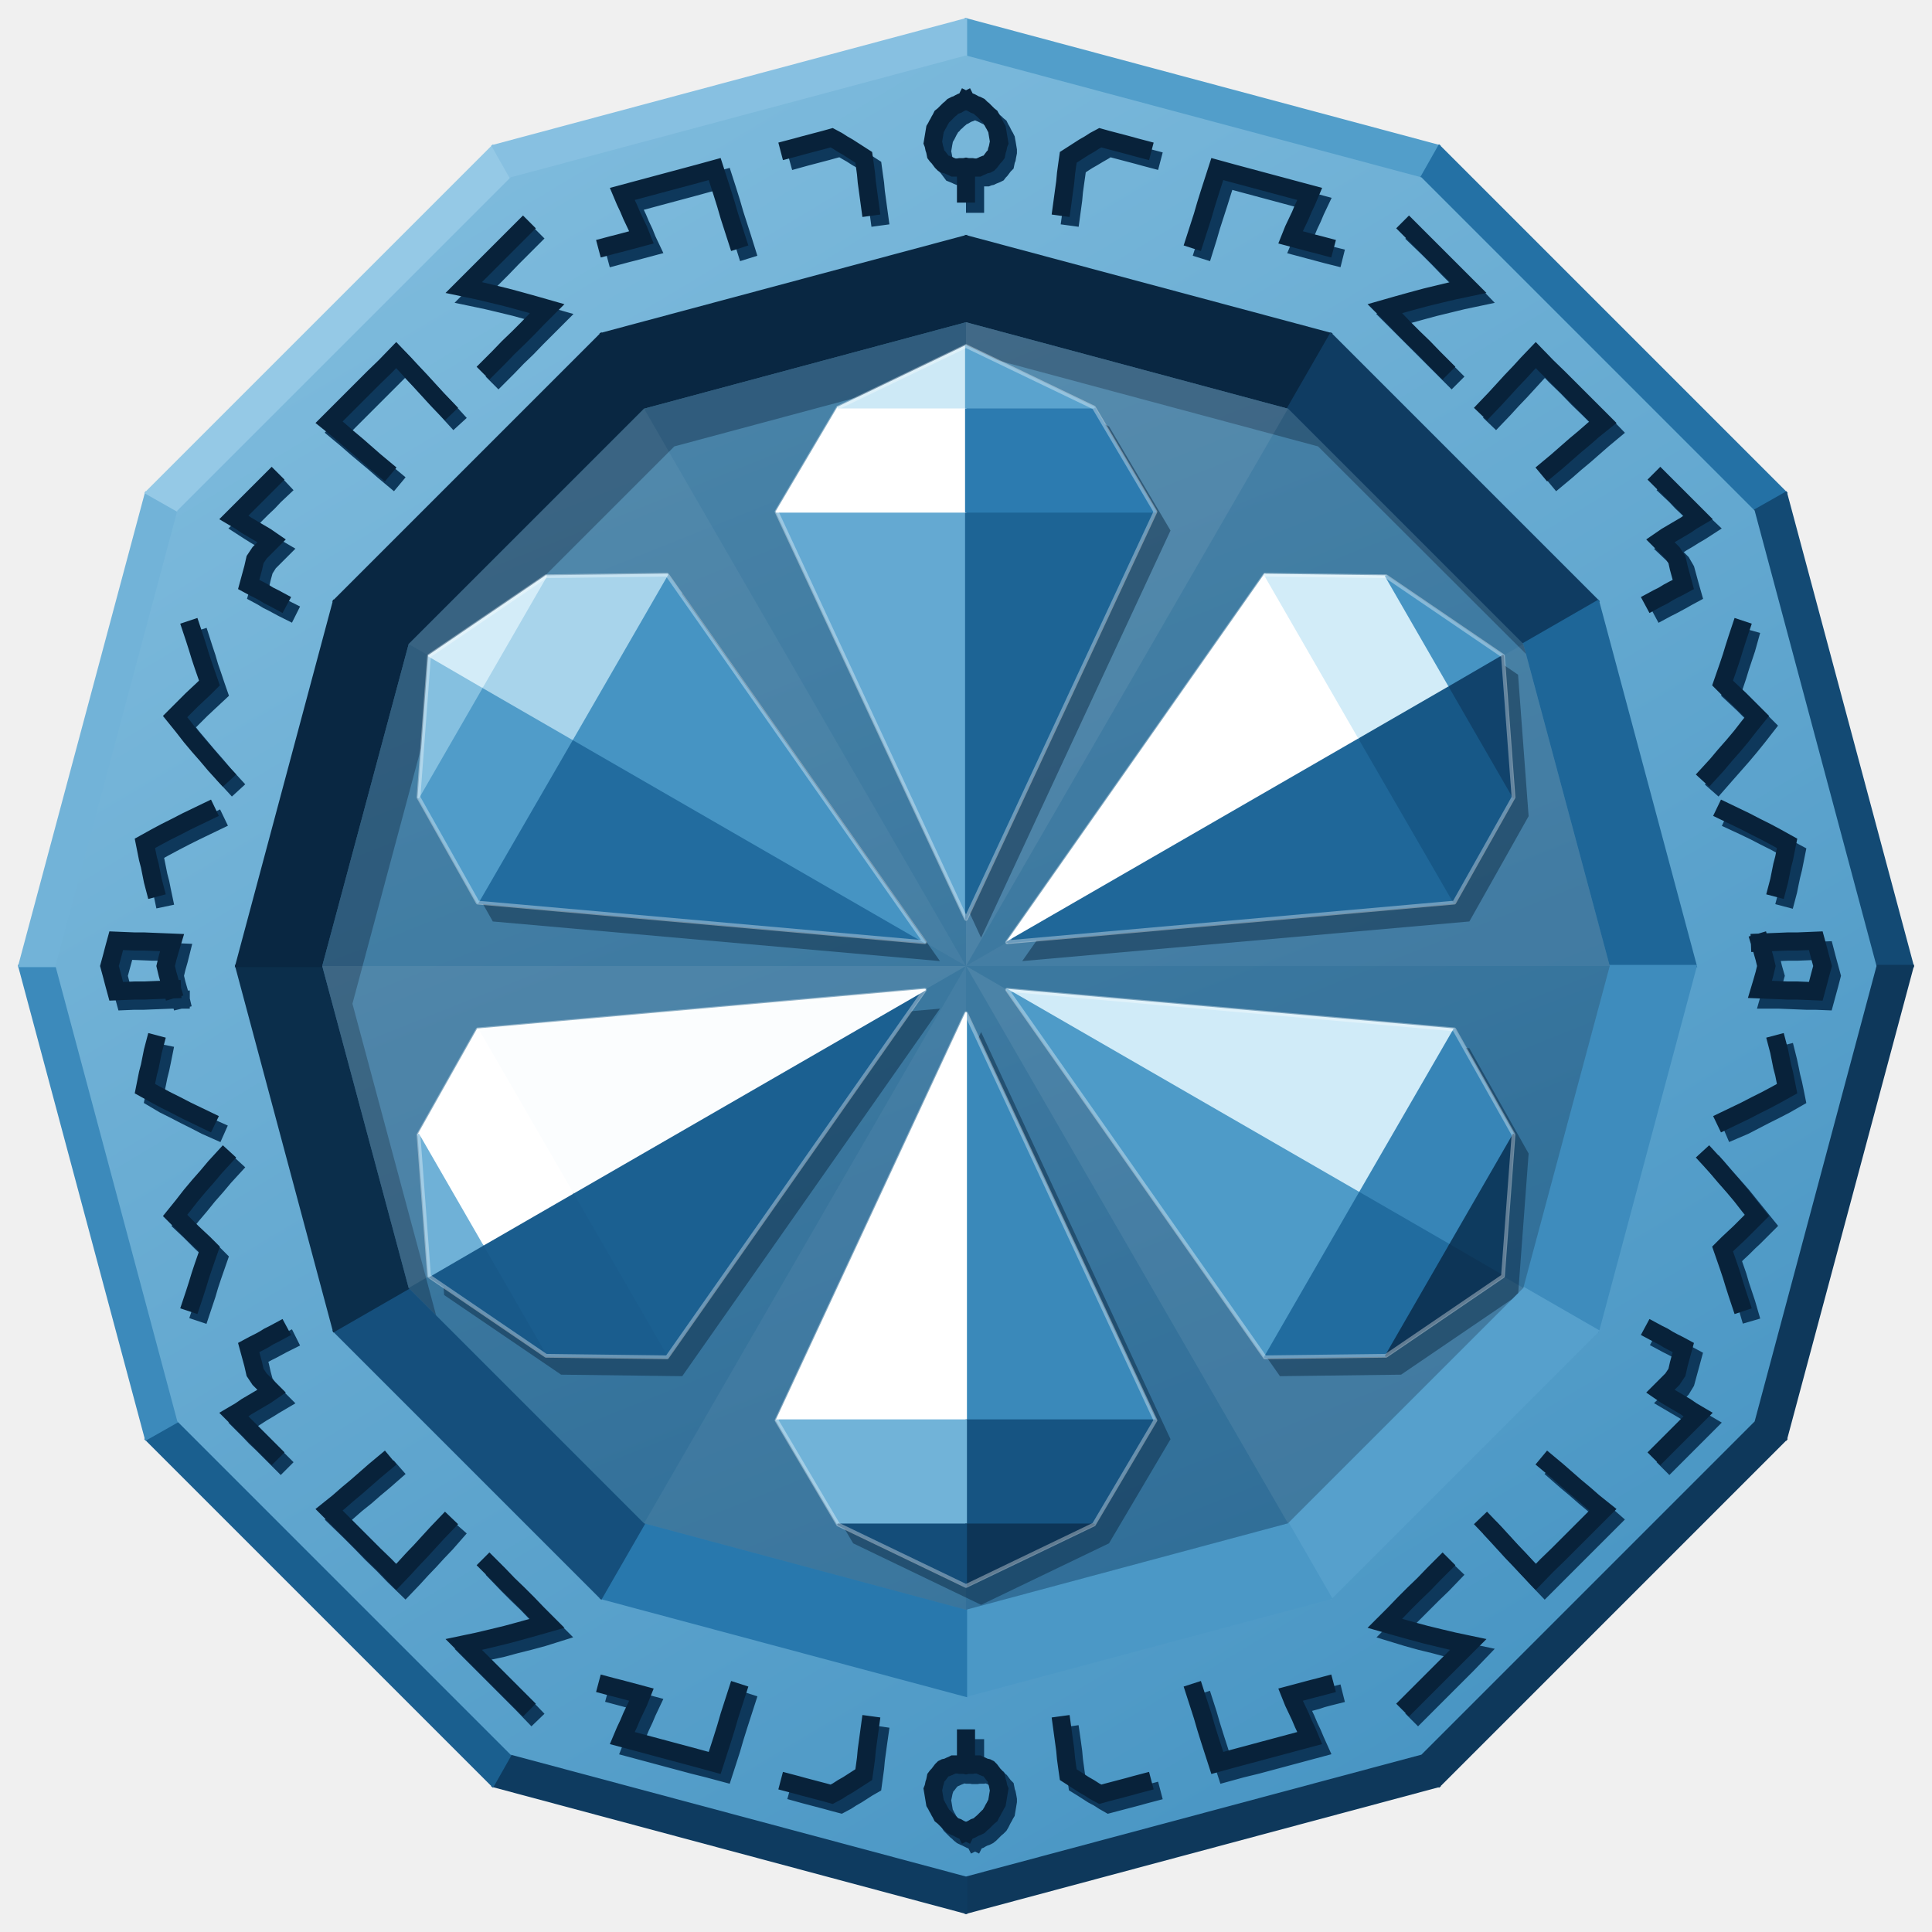
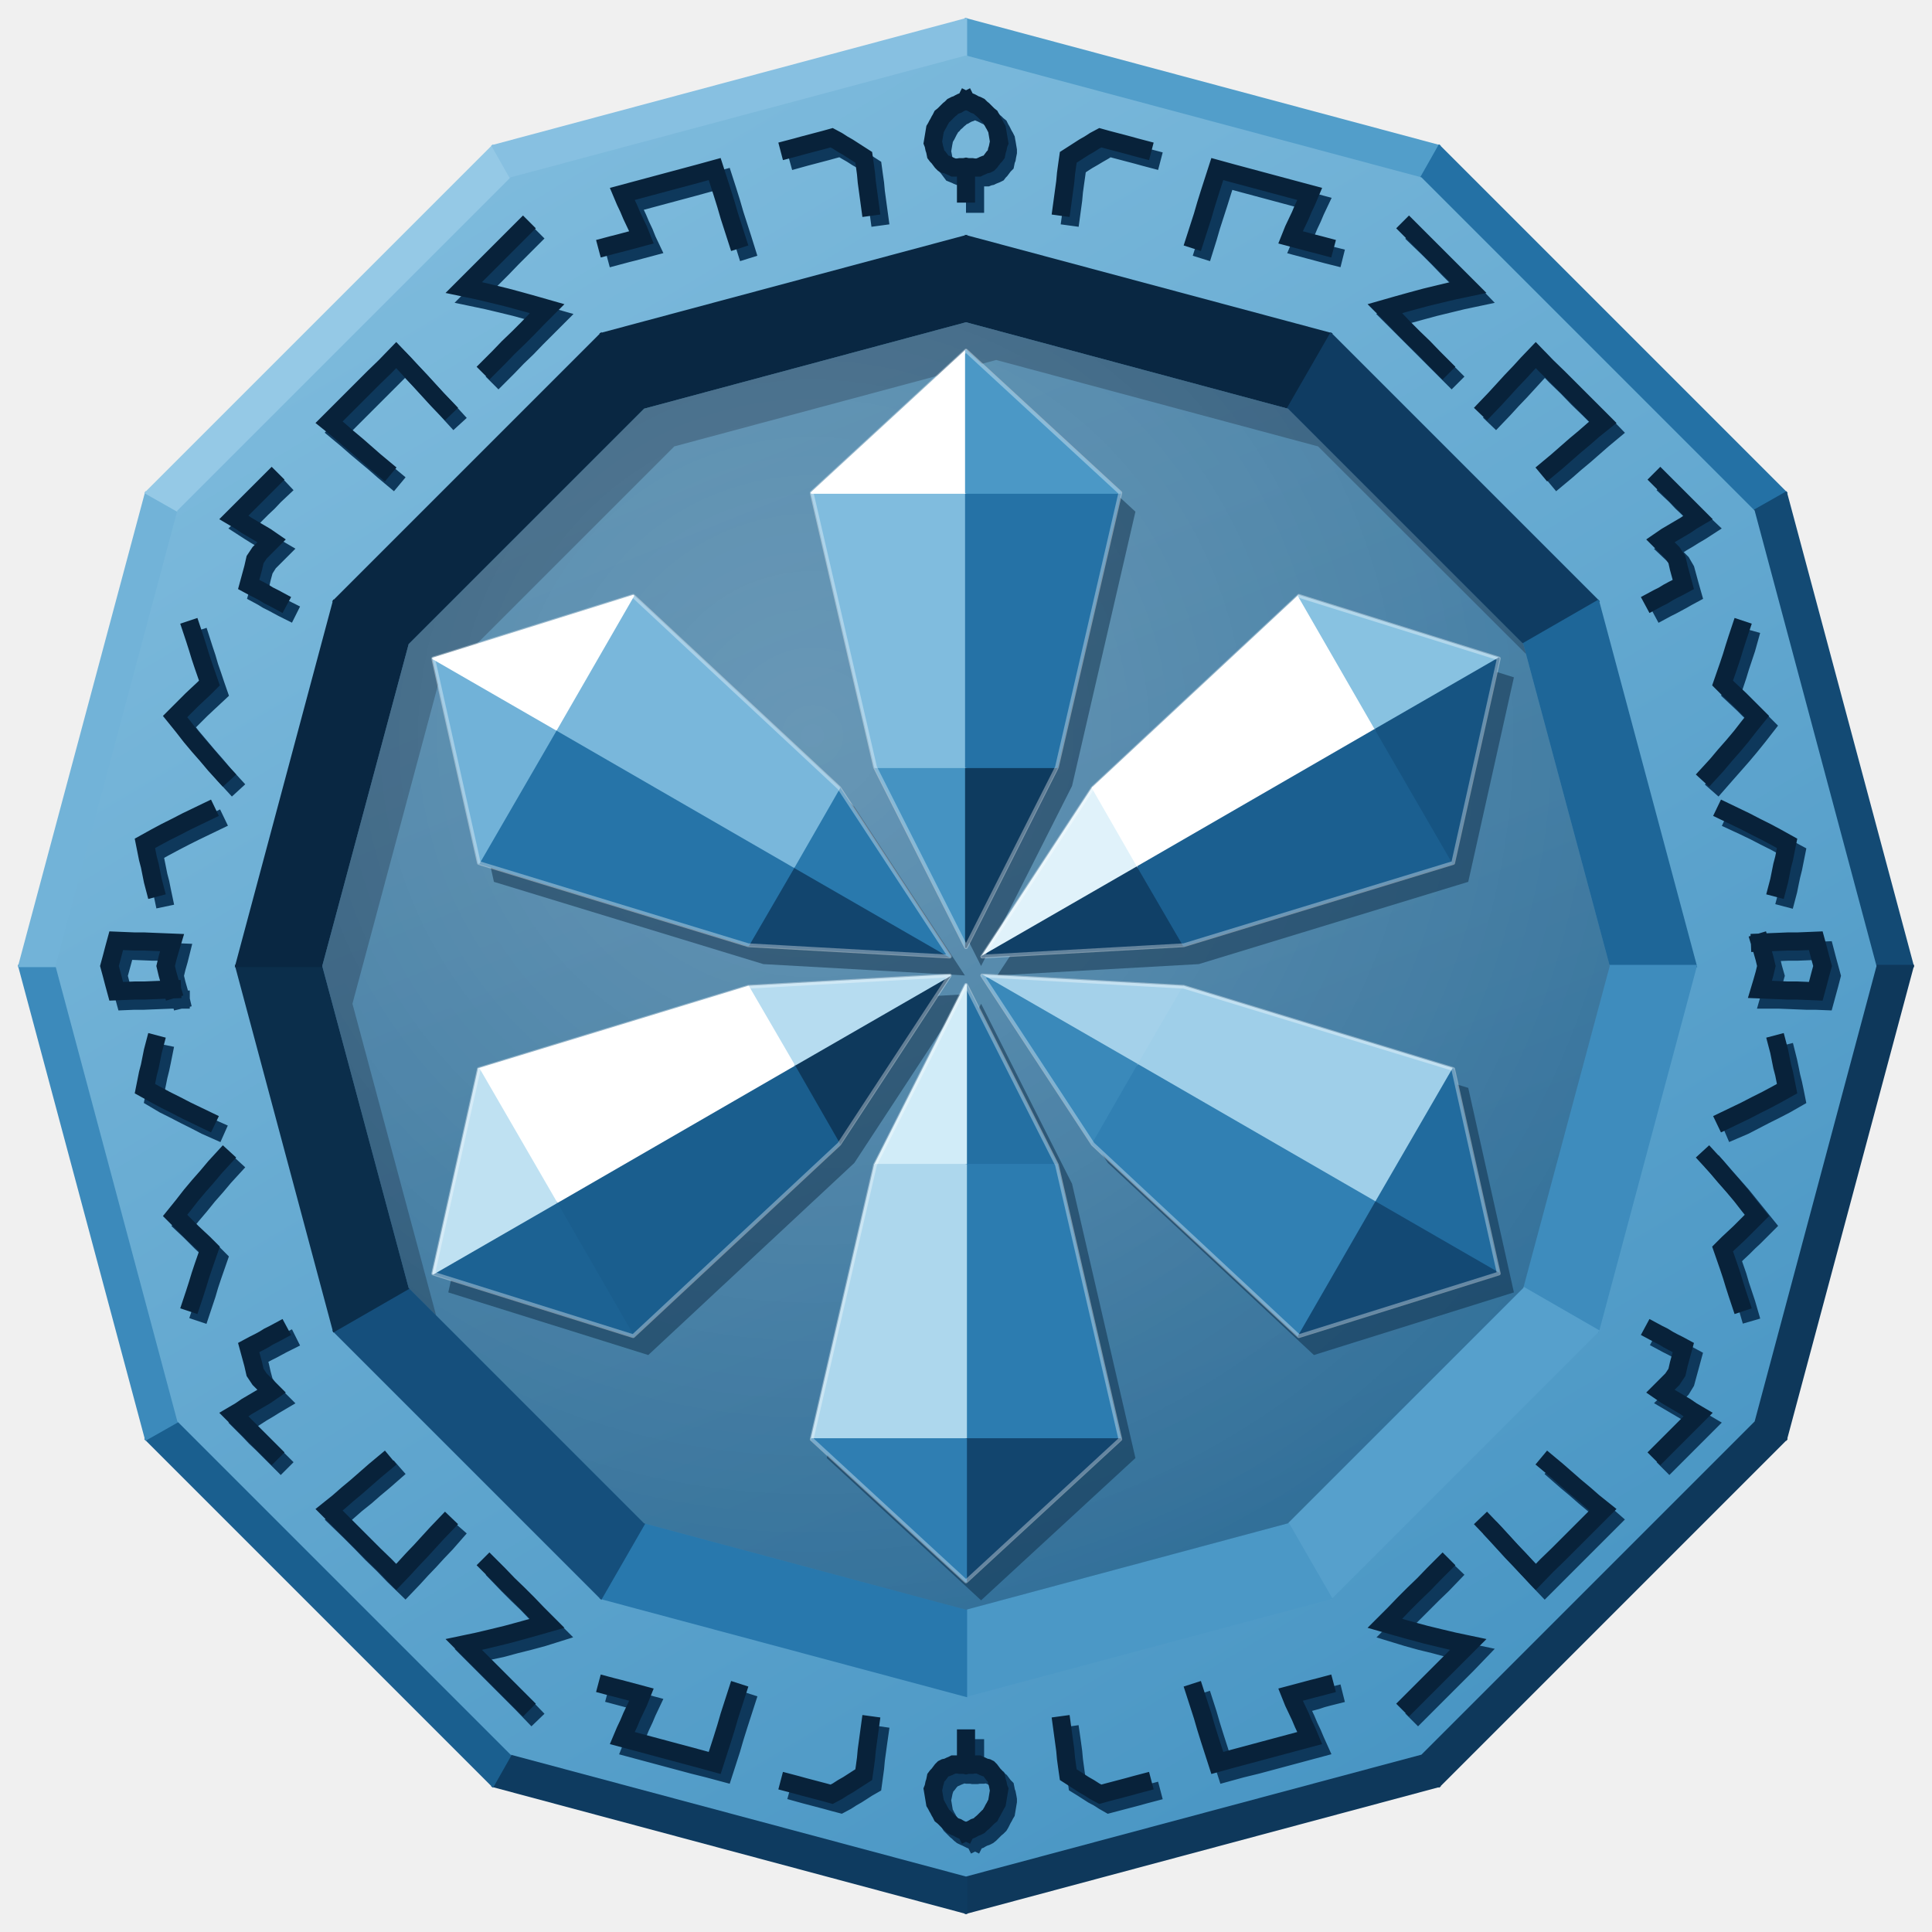
<svg xmlns="http://www.w3.org/2000/svg" viewBox="0 0 512 512" width="512" height="512">
  <defs>
    <linearGradient id="im-sheen" x1="0.2" y1="0" x2="0.8" y2="1">
      <stop offset="0" stop-color="#81bdde" />
      <stop offset="1" stop-color="#4593c2" />
    </linearGradient>
    <linearGradient id="im-well" x1="0.3" y1="0" x2="0.7" y2="1">
      <stop offset="0" stop-color="#5ea6d0" />
      <stop offset="1" stop-color="#3786b8" />
    </linearGradient>
    <clipPath id="im-face">
      <path d="M256 85.4L341.3 108.3L403.7 170.7L426.6 256L403.7 341.3L341.3 403.7L256 426.6L170.7 403.7L108.3 341.3L85.4 256L108.3 170.7L170.7 108.3Z" />
    </clipPath>
+     <radialGradient id="im-frost" cx="0.4" cy="0.35" r="0.7">
+       <stop offset="0" stop-color="#ffffff" stop-opacity="0.22" />
+       <stop offset="1" stop-color="#ffffff" stop-opacity="0" />
+     </radialGradient>
  </defs>
  <path d="M256 5.1L381.4 38.7L473.3 130.6L506.9 256L473.3 381.4L381.4 473.3L256 506.9L130.6 473.3L38.7 381.4L5.1 256L38.7 130.6L130.6 38.7Z" fill="url(#im-sheen)" />
  <path d="M256 5.1L381.4 38.7L376.7 47L256 14.7Z" fill="#529eca" stroke="#529eca" stroke-width="0.6" />
  <path d="M381.4 38.7L473.3 130.6L465 135.3L376.7 47Z" fill="#2471a5" stroke="#2471a5" stroke-width="0.6" />
  <path d="M473.3 130.6L506.9 256L497.3 256L465 135.3Z" fill="#134a74" stroke="#134a74" stroke-width="0.6" />
  <path d="M506.9 256L473.3 381.4L465 376.7L497.3 256Z" fill="#0e385b" stroke="#0e385b" stroke-width="0.6" />
  <path d="M473.3 381.4L381.4 473.3L376.7 465L465 376.7Z" fill="#0e385b" stroke="#0e385b" stroke-width="0.6" />
  <path d="M381.4 473.3L256 506.9L256 497.3L376.7 465Z" fill="#0e385b" stroke="#0e385b" stroke-width="0.6" />
  <path d="M256 506.9L130.6 473.3L135.3 465L256 497.3Z" fill="#0e3b60" stroke="#0e3b60" stroke-width="0.6" />
  <path d="M130.6 473.3L38.7 381.4L47 376.7L135.3 465Z" fill="#1a5f8f" stroke="#1a5f8f" stroke-width="0.6" />
  <path d="M38.7 381.4L5.1 256L14.7 256L47 376.7Z" fill="#3c8abb" stroke="#3c8abb" stroke-width="0.6" />
  <path d="M5.1 256L38.7 130.6L47 135.3L14.7 256Z" fill="#72b3d8" stroke="#72b3d8" stroke-width="0.6" />
  <path d="M38.7 130.6L130.6 38.7L135.3 47L47 135.3Z" fill="#95c9e6" stroke="#95c9e6" stroke-width="0.6" />
  <path d="M130.6 38.7L256 5.1L256 14.7L135.3 47Z" fill="#87c0e1" stroke="#87c0e1" stroke-width="0.6" />
  <path d="M256 14.7L376.7 47L465 135.3L497.3 256L465 376.7L376.7 465L256 497.3L135.3 465L47 376.7L14.7 256L47 135.3L135.3 47Z" fill="url(#im-sheen)" />
  <path d="M233 57.4L232.7 55.2L232.4 53L232.1 50.8L231.9 48.6L231.6 46.5L231.3 44.3L229.9 43.4L228.5 42.5L227.1 41.7L225.7 40.8L224.3 40L222.8 39.1L220.9 39.6L219.1 40.1L217.2 40.6L215.3 41.1L213.4 41.6L211.6 42.1M197.7 66.2L196.7 63L195.7 59.9L194.7 56.8L193.8 53.7L192.8 50.5L191.8 47.4L187.7 48.5L183.7 49.6L179.6 50.7L175.5 51.8L171.4 52.9L167.3 54L168.1 55.9L169 57.8L169.8 59.7L170.7 61.6L171.5 63.6L172.4 65.5L170.9 65.9L169.4 66.3L167.9 66.7L166.3 67.1L164.8 67.5L163.3 67.9M140.9 63.2L138.3 65.8L135.7 68.4L133.1 71.1L130.5 73.7L127.9 76.2L125.3 78.8L129.1 79.6L132.9 80.5L136.6 81.4L140.2 82.4L143.9 83.4L147.4 84.4L144.8 87L142.2 89.6L139.7 92.2L137.1 94.7L134.6 97.3L132.1 99.8M120.3 110.6L118.2 108.3L116 106L113.9 103.7L111.7 101.3L109.6 99L107.4 96.7L104.4 99.7L101.5 102.6L98.5 105.6L95.6 108.5L92.6 111.5L89.6 114.5L92 116.5L94.4 118.6L96.9 120.7L99.3 122.7L101.7 124.8L104.1 126.8M74.4 129.8L72.7 131.4L71.1 133.1L69.4 134.7L67.7 136.4L66.1 138.1L64.4 139.7L66.1 140.8L67.7 141.8L69.4 142.8L71.1 143.8L72.7 144.9L74.4 145.9L72.8 147.5L71.2 149.1L70 151L69.4 153.2L68.9 155.4L68.3 157.5L69.6 158.2L70.9 159L72.3 159.7L73.6 160.4L74.9 161.1L76.3 161.8M53.2 169.4L54 171.9L54.8 174.3L55.5 176.7L56.3 179L57.1 181.4L57.9 183.7L56.4 185.1L54.9 186.5L53.3 188L51.8 189.5L50.3 191L48.7 192.5L50.8 195.2L53 197.8L55.1 200.3L57.3 202.8L59.4 205.3L61.6 207.7M57.2 217.7L54.5 219L51.8 220.3L49 221.7L46.3 223.1L43.5 224.6L40.8 226.1L41.2 228.1L41.6 230.1L42 232.1L42.5 234L42.9 236L43.3 237.9M283.8 57.4L284.1 55.2L284.4 53L284.6 50.8L284.9 48.6L285.2 46.5L285.5 44.3L286.8 43.4L288.2 42.5L289.6 41.7L291.1 40.8L292.5 40L293.9 39.1L295.8 39.6L297.7 40.1L299.6 40.6L301.5 41.1L303.3 41.6L305.2 42.1M319.1 66.2L320.1 63L321 59.9L322 56.8L323 53.7L324 50.5L325 47.4L329 48.5L333.1 49.6L337.2 50.7L341.3 51.8L345.4 52.9L349.5 54L348.6 55.9L347.8 57.8L346.9 59.7L346.1 61.6L345.2 63.6L344.4 65.5L345.9 65.9L347.4 66.3L348.9 66.7L350.4 67.1L351.9 67.5L353.5 67.9M375.8 63.2L378.5 65.8L381.1 68.4L383.7 71.1L386.3 73.7L388.9 76.2L391.4 78.8L387.6 79.6L383.9 80.5L380.2 81.4L376.5 82.4L372.9 83.4L369.3 84.4L371.9 87L374.5 89.6L377.1 92.2L379.6 94.7L382.2 97.3L384.7 99.8M396.4 110.6L398.6 108.3L400.7 106L402.9 103.7L405.1 101.3L407.2 99L409.4 96.7L412.3 99.7L415.3 102.6L418.2 105.6L421.2 108.5L424.2 111.5L427.1 114.5L424.7 116.5L422.3 118.6L419.9 120.7L417.5 122.7L415.1 124.8L412.7 126.8M442.4 129.8L444.1 131.4L445.7 133.1L447.4 134.7L449 136.4L450.7 138.1L452.4 139.7L450.7 140.8L449 141.8L447.4 142.8L445.7 143.8L444 144.9L442.3 145.9L444 147.5L445.6 149.1L446.7 151L447.3 153.2L447.9 155.4L448.5 157.5L447.2 158.2L445.8 159L444.5 159.7L443.2 160.4L441.8 161.1L440.5 161.8M463.5 169.4L462.8 171.9L462 174.3L461.2 176.7L460.5 179L459.7 181.4L458.9 183.7L460.4 185.1L461.9 186.5L463.4 188L465 189.5L466.5 191L468 192.5L465.9 195.2L463.8 197.8L461.7 200.3L459.5 202.8L457.3 205.3L455.2 207.7M459.5 217.7L462.3 219L465 220.3L467.7 221.7L470.5 223.1L473.2 224.6L476 226.1L475.6 228.1L475.2 230.1L474.7 232.1L474.3 234L473.9 236L473.4 237.9M233 459.9L232.7 462L232.4 464.2L232.1 466.4L231.9 468.6L231.6 470.8L231.3 473L229.9 473.8L228.5 474.7L227.1 475.6L225.7 476.4L224.3 477.3L222.8 478.1L220.9 477.6L219.1 477.1L217.2 476.6L215.3 476.1L213.4 475.6L211.6 475.1M197.7 451.1L196.7 454.2L195.7 457.3L194.7 460.5L193.8 463.6L192.8 466.7L191.8 469.8L187.7 468.7L183.7 467.7L179.6 466.6L175.5 465.5L171.4 464.4L167.3 463.3L168.1 461.3L169 459.4L169.8 457.5L170.7 455.6L171.5 453.7L172.4 451.8L170.9 451.4L169.4 451L167.9 450.6L166.3 450.1L164.8 449.7L163.3 449.3M140.9 454.1L138.3 451.4L135.7 448.8L133.1 446.2L130.5 443.6L127.9 441L125.3 438.4L129.1 437.6L132.9 436.8L136.6 435.8L140.2 434.9L143.9 433.9L147.4 432.8L144.8 430.2L142.2 427.6L139.7 425L137.1 422.5L134.6 420L132.1 417.4M120.3 406.6L118.2 409L116 411.3L113.9 413.6L111.7 415.9L109.6 418.2L107.4 420.5L104.4 417.6L101.5 414.6L98.5 411.7L95.6 408.7L92.6 405.7L89.6 402.8L92 400.7L94.4 398.6L96.9 396.6L99.3 394.5L101.7 392.5L104.1 390.4M74.4 387.5L72.7 385.8L71.1 384.2L69.4 382.5L67.7 380.9L66.1 379.2L64.4 377.5L66.1 376.5L67.7 375.5L69.4 374.4L71.1 373.4L72.7 372.4L74.4 371.4L72.8 369.8L71.2 368.1L70 366.3L69.4 364.1L68.9 361.9L68.3 359.7L69.6 359L70.9 358.3L72.3 357.6L73.6 356.9L74.9 356.2L76.3 355.5M53.2 347.8L54 345.4L54.8 343L55.5 340.6L56.3 338.2L57.1 335.9L57.9 333.6L56.4 332.1L54.9 330.7L53.3 329.2L51.8 327.7L50.3 326.2L48.7 324.7L50.8 322.1L53 319.5L55.1 316.9L57.3 314.4L59.4 311.9L61.6 309.5M57.2 299.5L54.5 298.3L51.8 296.9L49 295.5L46.3 294.1L43.5 292.7L40.8 291.1L41.2 289.1L41.6 287.2L42 285.2L42.5 283.2L42.9 281.3L43.3 279.3M283.8 459.9L284.1 462L284.4 464.2L284.6 466.4L284.9 468.6L285.2 470.8L285.5 473L286.8 473.8L288.2 474.7L289.6 475.6L291.1 476.4L292.5 477.3L293.9 478.1L295.8 477.6L297.7 477.1L299.6 476.6L301.5 476.1L303.3 475.6L305.2 475.1M319.1 451.1L320.1 454.2L321 457.3L322 460.5L323 463.6L324 466.7L325 469.8L329 468.7L333.1 467.7L337.2 466.6L341.3 465.5L345.4 464.4L349.5 463.3L348.6 461.3L347.8 459.4L346.9 457.5L346.1 455.6L345.2 453.7L344.4 451.8L345.9 451.4L347.4 451L348.9 450.6L350.4 450.1L351.9 449.7L353.5 449.3M375.8 454.1L378.5 451.4L381.1 448.8L383.7 446.2L386.3 443.6L388.9 441L391.4 438.4L387.6 437.6L383.9 436.8L380.2 435.8L376.5 434.9L372.9 433.9L369.3 432.8L371.9 430.2L374.5 427.6L377.1 425L379.6 422.5L382.2 420L384.7 417.4M396.4 406.6L398.6 409L400.7 411.3L402.9 413.6L405.1 415.9L407.2 418.2L409.4 420.5L412.3 417.6L415.3 414.6L418.2 411.7L421.2 408.7L424.2 405.7L427.1 402.8L424.7 400.7L422.3 398.6L419.9 396.6L417.5 394.5L415.1 392.5L412.7 390.4M442.4 387.5L444.1 385.8L445.7 384.2L447.4 382.5L449 380.9L450.7 379.2L452.4 377.5L450.7 376.5L449 375.5L447.4 374.4L445.7 373.4L444 372.4L442.3 371.4L444 369.8L445.6 368.1L446.7 366.3L447.3 364.1L447.9 361.9L448.5 359.7L447.2 359L445.8 358.3L444.5 357.6L443.2 356.9L441.8 356.2L440.5 355.5M463.5 347.8L462.8 345.4L462 343L461.2 340.6L460.5 338.2L459.7 335.9L458.9 333.6L460.4 332.1L461.9 330.7L463.4 329.2L465 327.7L466.5 326.2L468 324.7L465.9 322.1L463.8 319.5L461.7 316.9L459.5 314.4L457.3 311.9L455.2 309.5M459.5 299.5L462.3 298.3L465 296.9L467.7 295.5L470.5 294.1L473.2 292.7L476 291.1L475.6 289.1L475.2 287.2L474.7 285.2L474.3 283.2L473.9 281.3L473.4 279.3M258.4 29.2L259 29.5L259.6 29.8L260.1 30L260.7 30.3L261.3 30.6L261.9 30.8L262.4 31.3L262.9 31.7L263.3 32.2L263.8 32.6L264.3 33.1L264.8 33.5L265.1 34.1L265.4 34.6L265.7 35.2L266 35.8L266.3 36.3L266.6 36.9L266.7 37.5L266.8 38L266.9 38.6L267 39.2L267.1 39.8L267.1 40.4L267 40.9L266.9 41.4L266.8 42L266.6 42.5L266.5 43L266.4 43.5L266 43.9L265.7 44.3L265.4 44.7L265.1 45.1L264.7 45.5L264.4 45.9L264 46.1L263.5 46.3L263 46.5L262.6 46.7L262.1 46.8L261.6 47L261.1 47L260.6 47L260 46.9L259.5 46.9L258.9 46.9L258.4 46.8L257.8 46.9L257.3 46.9L256.8 46.9L256.2 47L255.7 47L255.1 47L254.7 46.8L254.2 46.7L253.7 46.5L253.3 46.3L252.8 46.1L252.3 45.9L252 45.5L251.7 45.1L251.4 44.7L251.1 44.3L250.7 43.9L250.4 43.5L250.3 43L250.1 42.5L250 42L249.9 41.4L249.8 40.9L249.6 40.4L249.7 39.8L249.8 39.2L249.9 38.6L250 38L250.1 37.5L250.2 36.9L250.5 36.3L250.8 35.8L251.1 35.2L251.4 34.6L251.7 34.1L252 33.5L252.5 33.1L252.9 32.6L253.4 32.2L253.9 31.7L254.4 31.3L254.9 30.8L255.5 30.6L256 30.3L256.6 30L257.2 29.8L257.8 29.5L258.4 29.2M258.4 48.5L258.4 49.4L258.4 50.3L258.4 51.2L258.4 52.1L258.4 53.1L258.4 54M258.4 488L257.8 487.7L257.2 487.5L256.6 487.2L256 486.9L255.5 486.7L254.9 486.4L254.4 486L253.9 485.5L253.4 485.1L252.9 484.6L252.5 484.2L252 483.7L251.7 483.2L251.4 482.6L251.1 482L250.8 481.5L250.5 480.9L250.2 480.4L250.1 479.8L250 479.2L249.9 478.6L249.8 478L249.7 477.4L249.6 476.9L249.8 476.3L249.9 475.8L250 475.3L250.1 474.8L250.3 474.2L250.4 473.7L250.7 473.3L251.1 472.9L251.4 472.5L251.7 472.1L252 471.8L252.3 471.4L252.8 471.2L253.3 471L253.7 470.8L254.2 470.6L254.7 470.4L255.1 470.2L255.7 470.2L256.2 470.3L256.8 470.3L257.3 470.3L257.8 470.4L258.4 470.4L258.9 470.4L259.5 470.3L260 470.3L260.6 470.3L261.1 470.2L261.6 470.2L262.1 470.4L262.6 470.6L263 470.8L263.5 471L264 471.2L264.4 471.4L264.7 471.8L265.1 472.1L265.4 472.5L265.7 472.9L266 473.3L266.4 473.7L266.5 474.2L266.6 474.8L266.8 475.3L266.9 475.8L267 476.3L267.1 476.9L267.1 477.4L267 478L266.9 478.6L266.8 479.2L266.7 479.8L266.6 480.4L266.3 480.9L266 481.5L265.7 482L265.4 482.6L265.1 483.2L264.8 483.7L264.3 484.2L263.8 484.6L263.3 485.1L262.9 485.5L262.4 486L261.9 486.4L261.3 486.7L260.7 486.9L260.1 487.2L259.6 487.5L259 487.7L258.4 488M258.4 468.7L258.4 467.8L258.4 466.9L258.4 466L258.4 465.1L258.4 464.2L258.4 463.3M468.8 252.4L469.4 254.4L469.9 256.5L470.5 258.6L469.9 260.7L469.4 262.8L468.8 264.9L471.3 264.9L473.8 265L476.2 265.1L478.7 265.2L481.1 265.2L483.6 265.3L484.2 263.1L484.8 260.9L485.4 258.6L484.8 256.4L484.2 254.2L483.6 251.9L481.1 252L478.7 252.1L476.2 252.2L473.8 252.2L471.3 252.3L468.8 252.4M47.9 264.9L47.4 262.8L46.8 260.7L46.3 258.6L46.8 256.5L47.4 254.4L47.9 252.4L45.5 252.3L43 252.2L40.5 252.2L38.1 252.1L35.6 252L33.2 251.9L32.6 254.2L32 256.4L31.4 258.6L32 260.9L32.6 263.1L33.2 265.3L35.6 265.2L38.1 265.2L40.5 265.1L43 265L45.5 264.9L47.9 264.9" fill="none" stroke-width="4.8" stroke-linejoin="miter" stroke-linecap="square" stroke="#0e385b" />
  <path d="M230.6 54.8L230.3 52.6L230 50.4L229.7 48.2L229.5 46L229.2 43.8L228.9 41.7L227.5 40.8L226.1 39.9L224.7 39L223.3 38.2L221.9 37.3L220.4 36.5L218.6 37L216.7 37.5L214.8 38L212.9 38.5L211.1 39L209.2 39.5M195.3 63.5L194.3 60.4L193.3 57.3L192.4 54.2L191.4 51L190.4 47.9L189.4 44.8L185.4 45.9L181.3 47L177.2 48.1L173.1 49.2L169 50.3L164.9 51.4L165.7 53.3L166.6 55.2L167.4 57.1L168.3 59L169.2 60.9L170 62.9L168.5 63.3L167 63.7L165.5 64.1L164 64.5L162.4 64.9L160.9 65.3M138.6 60.5L135.9 63.2L133.3 65.8L130.7 68.4L128.1 71L125.5 73.6L122.9 76.2L126.7 77L130.5 77.9L134.2 78.8L137.9 79.8L141.5 80.8L145 81.8L142.4 84.4L139.9 87L137.3 89.6L134.7 92.1L132.2 94.7L129.7 97.2M118 108L115.8 105.7L113.6 103.3L111.5 101L109.3 98.7L107.2 96.4L105 94.1L102.1 97.1L99.1 100L96.1 103L93.2 105.9L90.2 108.9L87.2 111.9L89.7 113.9L92.1 116L94.5 118L96.9 120.1L99.3 122.2L101.7 124.2M72 127.1L70.3 128.8L68.7 130.4L67 132.1L65.3 133.8L63.7 135.4L62 137.1L63.7 138.1L65.3 139.2L67 140.2L68.7 141.2L70.4 142.2L72 143.3L70.4 144.9L68.8 146.5L67.6 148.3L67.1 150.5L66.5 152.7L65.9 154.9L67.2 155.6L68.6 156.3L69.9 157L71.2 157.8L72.6 158.5L73.9 159.2M50.8 166.8L51.6 169.2L52.4 171.7L53.1 174L53.9 176.4L54.7 178.7L55.5 181L54 182.5L52.5 183.9L50.9 185.4L49.4 186.9L47.9 188.4L46.4 189.9L48.5 192.5L50.6 195.2L52.7 197.7L54.9 200.2L57 202.7L59.2 205.1M54.8 215.1L52.1 216.4L49.4 217.7L46.7 219.1L43.9 220.5L41.1 222L38.4 223.5L38.8 225.5L39.2 227.5L39.7 229.4L40.1 231.4L40.5 233.4L41 235.3M281.4 54.8L281.7 52.6L282 50.4L282.3 48.2L282.5 46L282.8 43.8L283.1 41.7L284.5 40.8L285.9 39.9L287.3 39L288.7 38.2L290.1 37.3L291.6 36.5L293.4 37L295.3 37.5L297.2 38L299.1 38.5L300.9 39L302.8 39.5M316.7 63.5L317.7 60.4L318.7 57.3L319.6 54.2L320.6 51L321.6 47.9L322.6 44.8L326.6 45.9L330.7 47L334.8 48.1L338.9 49.2L343 50.3L347.1 51.4L346.3 53.3L345.4 55.2L344.6 57.1L343.7 59L342.8 60.9L342 62.9L343.5 63.3L345 63.7L346.5 64.1L348 64.5L349.6 64.9L351.1 65.3M373.4 60.5L376.1 63.2L378.7 65.8L381.3 68.4L383.9 71L386.5 73.6L389.1 76.2L385.3 77L381.5 77.9L377.8 78.8L374.1 79.8L370.5 80.8L367 81.8L369.6 84.4L372.1 87L374.7 89.6L377.3 92.1L379.8 94.7L382.3 97.2M394 108L396.2 105.7L398.4 103.3L400.5 101L402.7 98.7L404.8 96.4L407 94.1L409.9 97.1L412.9 100L415.9 103L418.8 105.9L421.8 108.9L424.8 111.9L422.3 113.9L419.9 116L417.5 118L415.1 120.1L412.7 122.2L410.3 124.2M440 127.1L441.7 128.8L443.3 130.4L445 132.1L446.7 133.8L448.3 135.4L450 137.1L448.3 138.1L446.7 139.2L445 140.2L443.3 141.2L441.6 142.2L440 143.3L441.6 144.9L443.2 146.5L444.4 148.3L444.9 150.5L445.5 152.7L446.1 154.9L444.8 155.6L443.4 156.3L442.1 157L440.8 157.8L439.4 158.5L438.1 159.2M461.2 166.8L460.4 169.2L459.6 171.7L458.9 174L458.1 176.4L457.3 178.7L456.5 181L458 182.5L459.5 183.9L461.1 185.4L462.6 186.9L464.1 188.4L465.6 189.9L463.5 192.5L461.4 195.2L459.3 197.7L457.1 200.2L455 202.7L452.8 205.1M457.2 215.1L459.9 216.4L462.6 217.7L465.3 219.1L468.1 220.5L470.9 222L473.6 223.5L473.2 225.5L472.8 227.5L472.3 229.4L471.9 231.4L471.5 233.4L471 235.3M230.6 457.2L230.3 459.4L230 461.6L229.7 463.8L229.5 466L229.2 468.2L228.9 470.3L227.5 471.2L226.1 472.1L224.7 473L223.3 473.8L221.9 474.7L220.4 475.5L218.6 475L216.7 474.5L214.8 474L212.9 473.5L211.1 473L209.2 472.5M195.3 448.5L194.3 451.6L193.3 454.7L192.4 457.8L191.4 461L190.4 464.1L189.4 467.2L185.4 466.1L181.3 465L177.2 463.9L173.1 462.8L169 461.7L164.9 460.6L165.7 458.7L166.6 456.8L167.4 454.9L168.3 453L169.2 451.1L170 449.1L168.5 448.7L167 448.3L165.5 447.9L164 447.5L162.4 447.1L160.9 446.7M138.6 451.5L135.9 448.8L133.3 446.2L130.7 443.6L128.1 441L125.5 438.4L122.9 435.8L126.7 435L130.5 434.1L134.2 433.2L137.9 432.2L141.5 431.2L145 430.2L142.4 427.6L139.9 425L137.3 422.4L134.7 419.9L132.2 417.3L129.7 414.8M118 404L115.8 406.3L113.6 408.7L111.5 411L109.3 413.3L107.2 415.6L105 417.9L102.1 414.9L99.1 412L96.1 409L93.2 406.1L90.2 403.1L87.2 400.1L89.7 398.1L92.1 396L94.5 394L96.9 391.9L99.3 389.8L101.7 387.8M72 384.9L70.3 383.2L68.7 381.6L67 379.9L65.3 378.2L63.7 376.6L62 374.9L63.7 373.9L65.3 372.8L67 371.8L68.7 370.8L70.4 369.8L72 368.7L70.4 367.1L68.8 365.5L67.6 363.7L67.1 361.5L66.5 359.3L65.9 357.1L67.2 356.4L68.6 355.7L69.9 355L71.2 354.2L72.6 353.5L73.9 352.8M50.8 345.2L51.6 342.8L52.4 340.3L53.1 338L53.9 335.6L54.7 333.3L55.5 331L54 329.5L52.5 328.1L50.9 326.6L49.4 325.1L47.9 323.6L46.4 322.1L48.5 319.5L50.6 316.8L52.7 314.3L54.9 311.8L57 309.3L59.2 306.9M54.8 296.9L52.1 295.6L49.4 294.3L46.7 292.9L43.9 291.5L41.1 290L38.4 288.5L38.8 286.5L39.2 284.5L39.7 282.6L40.1 280.6L40.5 278.6L41 276.7M281.4 457.2L281.7 459.4L282 461.6L282.3 463.8L282.5 466L282.8 468.2L283.1 470.3L284.5 471.2L285.9 472.1L287.3 473L288.7 473.8L290.1 474.7L291.6 475.5L293.4 475L295.3 474.5L297.2 474L299.1 473.5L300.9 473L302.8 472.5M316.7 448.5L317.7 451.6L318.7 454.7L319.6 457.8L320.6 461L321.6 464.1L322.6 467.2L326.6 466.1L330.7 465L334.8 463.9L338.9 462.8L343 461.7L347.1 460.6L346.3 458.7L345.4 456.8L344.6 454.9L343.7 453L342.8 451.1L342 449.1L343.5 448.7L345 448.3L346.5 447.9L348 447.5L349.6 447.1L351.1 446.7M373.4 451.5L376.1 448.8L378.7 446.2L381.3 443.6L383.9 441L386.5 438.4L389.1 435.8L385.3 435L381.5 434.1L377.8 433.2L374.1 432.2L370.5 431.2L367 430.2L369.6 427.6L372.1 425L374.7 422.4L377.3 419.9L379.8 417.3L382.3 414.8M394 404L396.2 406.3L398.4 408.7L400.5 411L402.7 413.3L404.8 415.6L407 417.9L409.9 414.9L412.9 412L415.9 409L418.8 406.1L421.8 403.1L424.8 400.1L422.3 398.1L419.9 396L417.5 394L415.1 391.9L412.7 389.8L410.3 387.8M440 384.9L441.7 383.2L443.3 381.6L445 379.9L446.7 378.2L448.3 376.6L450 374.9L448.3 373.9L446.7 372.8L445 371.8L443.3 370.8L441.6 369.8L440 368.7L441.6 367.1L443.2 365.5L444.4 363.7L444.9 361.5L445.5 359.3L446.1 357.1L444.8 356.4L443.4 355.7L442.1 355L440.8 354.2L439.4 353.5L438.1 352.8M461.2 345.2L460.4 342.8L459.6 340.3L458.9 338L458.1 335.6L457.3 333.3L456.5 331L458 329.5L459.5 328.1L461.1 326.6L462.6 325.1L464.1 323.6L465.6 322.1L463.5 319.5L461.4 316.8L459.3 314.3L457.1 311.8L455 309.3L452.8 306.9M457.2 296.9L459.9 295.6L462.6 294.3L465.3 292.9L468.1 291.5L470.9 290L473.6 288.5L473.2 286.5L472.8 284.5L472.3 282.6L471.9 280.6L471.5 278.6L471 276.7M256 26.6L256.6 26.9L257.2 27.1L257.8 27.4L258.3 27.7L258.9 27.9L259.5 28.2L260 28.7L260.5 29.1L261 29.6L261.4 30L261.9 30.5L262.4 30.9L262.7 31.5L263 32L263.3 32.6L263.6 33.1L263.9 33.7L264.2 34.2L264.3 34.8L264.4 35.4L264.5 36L264.6 36.6L264.7 37.2L264.8 37.8L264.6 38.3L264.5 38.8L264.4 39.3L264.2 39.9L264.1 40.4L264 40.9L263.7 41.3L263.3 41.7L263 42.1L262.7 42.5L262.4 42.9L262 43.3L261.6 43.5L261.1 43.6L260.6 43.8L260.2 44L259.7 44.2L259.3 44.4L258.7 44.4L258.2 44.4L257.6 44.3L257.1 44.3L256.5 44.3L256 44.2L255.5 44.3L254.9 44.3L254.4 44.3L253.8 44.4L253.3 44.4L252.7 44.4L252.3 44.2L251.8 44L251.4 43.8L250.9 43.6L250.4 43.5L250 43.3L249.6 42.9L249.3 42.5L249 42.1L248.7 41.7L248.3 41.3L248 40.9L247.9 40.4L247.8 39.9L247.6 39.3L247.5 38.8L247.4 38.3L247.2 37.8L247.3 37.2L247.4 36.6L247.5 36L247.6 35.4L247.7 34.8L247.8 34.2L248.1 33.7L248.4 33.1L248.7 32.6L249 32L249.3 31.5L249.6 30.9L250.1 30.5L250.6 30L251 29.6L251.5 29.1L252 28.7L252.5 28.2L253.1 27.9L253.7 27.7L254.2 27.4L254.8 27.1L255.4 26.9L256 26.6M256 45.9L256 46.8L256 47.7L256 48.6L256 49.5L256 50.4L256 51.3M256 485.4L255.4 485.1L254.8 484.9L254.2 484.6L253.7 484.3L253.1 484.1L252.5 483.8L252 483.3L251.5 482.9L251 482.4L250.6 482L250.1 481.5L249.6 481.1L249.3 480.5L249 480L248.7 479.4L248.4 478.9L248.1 478.3L247.8 477.8L247.7 477.2L247.6 476.6L247.5 476L247.4 475.4L247.3 474.8L247.2 474.2L247.4 473.7L247.5 473.2L247.6 472.7L247.8 472.1L247.9 471.6L248 471.1L248.3 470.7L248.7 470.3L249 469.9L249.3 469.5L249.6 469.1L250 468.7L250.4 468.5L250.9 468.4L251.4 468.2L251.8 468L252.3 467.8L252.7 467.6L253.3 467.6L253.8 467.6L254.4 467.7L254.9 467.7L255.5 467.7L256 467.8L256.5 467.7L257.1 467.7L257.6 467.7L258.2 467.6L258.7 467.6L259.3 467.6L259.7 467.8L260.2 468L260.6 468.2L261.1 468.4L261.6 468.5L262 468.7L262.4 469.1L262.7 469.5L263 469.9L263.3 470.3L263.7 470.7L264 471.1L264.1 471.6L264.2 472.1L264.4 472.7L264.5 473.2L264.6 473.7L264.8 474.2L264.7 474.8L264.6 475.4L264.5 476L264.4 476.6L264.3 477.2L264.2 477.8L263.9 478.3L263.6 478.9L263.3 479.4L263 480L262.7 480.5L262.4 481.1L261.9 481.5L261.4 482L261 482.4L260.5 482.9L260 483.3L259.5 483.8L258.9 484.1L258.3 484.3L257.8 484.6L257.2 484.9L256.6 485.1L256 485.4M256 466.1L256 465.2L256 464.3L256 463.4L256 462.5L256 461.6L256 460.7M466.4 249.8L467 251.8L467.6 253.9L468.1 256L467.6 258.1L467 260.2L466.4 262.2L468.9 262.3L471.4 262.4L473.8 262.5L476.3 262.5L478.8 262.6L481.2 262.7L481.8 260.5L482.4 258.2L483 256L482.4 253.8L481.8 251.5L481.2 249.3L478.8 249.4L476.3 249.5L473.8 249.5L471.4 249.6L468.9 249.7L466.4 249.8M45.6 262.2L45 260.2L44.4 258.1L43.9 256L44.4 253.9L45 251.8L45.6 249.8L43.1 249.7L40.6 249.6L38.2 249.5L35.7 249.5L33.2 249.4L30.8 249.3L30.2 251.5L29.6 253.8L29 256L29.6 258.2L30.2 260.5L30.8 262.7L33.2 262.6L35.7 262.5L38.2 262.5L40.6 262.4L43.1 262.3L45.6 262.2" fill="none" stroke-width="4.8" stroke-linejoin="miter" stroke-linecap="square" stroke="#08223a" />
  <path d="M256 62.6L352.7 88.5L341.3 108.3L256 85.4Z" fill="#092742" stroke="#092742" stroke-width="0.6" />
  <path d="M352.7 88.5L423.5 159.3L403.7 170.7L341.3 108.3Z" fill="#0f3c62" stroke="#0f3c62" stroke-width="0.6" />
  <path d="M423.5 159.3L449.4 256L426.6 256L403.7 170.7Z" fill="#1e6698" stroke="#1e6698" stroke-width="0.6" />
  <path d="M449.4 256L423.5 352.7L403.7 341.3L426.6 256Z" fill="#3e8cbd" stroke="#3e8cbd" stroke-width="0.6" />
  <path d="M423.5 352.7L352.7 423.5L341.3 403.7L403.7 341.3Z" fill="#56a0cc" stroke="#56a0cc" stroke-width="0.6" />
  <path d="M352.7 423.5L256 449.4L256 426.6L341.3 403.7Z" fill="#4b98c6" stroke="#4b98c6" stroke-width="0.6" />
  <path d="M256 449.4L159.3 423.5L170.7 403.7L256 426.6Z" fill="#2878ad" stroke="#2878ad" stroke-width="0.6" />
  <path d="M159.3 423.5L88.5 352.7L108.3 341.3L170.7 403.7Z" fill="#154f7c" stroke="#154f7c" stroke-width="0.6" />
  <path d="M88.5 352.7L62.6 256L85.4 256L108.3 341.3Z" fill="#0b2e4b" stroke="#0b2e4b" stroke-width="0.6" />
  <path d="M62.6 256L88.5 159.3L108.3 170.7L85.4 256Z" fill="#092742" stroke="#092742" stroke-width="0.6" />
  <path d="M88.5 159.3L159.3 88.5L170.7 108.3L108.3 170.7Z" fill="#092742" stroke="#092742" stroke-width="0.6" />
  <path d="M159.3 88.5L256 62.6L256 85.4L170.7 108.3Z" fill="#092742" stroke="#092742" stroke-width="0.6" />
  <path d="M256 85.4L341.3 108.3L403.7 170.7L426.6 256L403.7 341.3L341.3 403.7L256 426.6L170.7 403.7L108.3 341.3L85.4 256L108.3 170.7L170.7 108.3Z" fill="url(#im-well)" />
  <g clip-path="url(#im-face)">
    <path d="M256 85.4L341.3 108.3L403.7 170.7L426.6 256L403.7 341.3L341.3 403.7L256 426.6L170.7 403.7L108.3 341.3L85.4 256L108.3 170.7L170.7 108.3ZM264 95.4L349.3 118.3L411.8 180.7L434.6 266L411.8 351.3L349.3 413.8L264 436.6L178.7 413.8L116.3 351.3L93.4 266L116.3 180.7L178.7 118.3Z" fill-rule="evenodd" fill="#08223a" fill-opacity="0.4" />
    <path d="M256 55.3L356.4 82.2L429.8 155.6L456.7 256L429.8 356.4L356.4 429.8L256 456.7L155.6 429.8L82.2 356.4L55.3 256L82.2 155.6L155.6 82.2Z" fill="#08223a" fill-opacity="0.28" />
-     <path d="M256 256L256 55.3L356.4 82.2Z" fill="#ffffff" fill-opacity="0.1" />
-     <path d="M256 256L356.4 82.2L429.8 155.6Z" fill="#ffffff" fill-opacity="0.03" />
-     <path d="M256 256L429.8 155.6L456.7 256Z" fill="#ffffff" fill-opacity="0.07" />
-     <path d="M256 256L456.7 256L429.8 356.4Z" fill="#ffffff" fill-opacity="0.02" />
-     <path d="M256 256L429.8 356.4L356.4 429.8Z" fill="#ffffff" fill-opacity="0.1" />
-     <path d="M256 256L356.4 429.8L256 456.7Z" fill="#ffffff" fill-opacity="0.03" />
-     <path d="M256 256L256 456.7L155.6 429.8Z" fill="#ffffff" fill-opacity="0.07" />
-     <path d="M256 256L155.6 429.8L82.2 356.4Z" fill="#ffffff" fill-opacity="0.02" />
-     <path d="M256 256L82.2 356.4L55.3 256Z" fill="#ffffff" fill-opacity="0.1" />
-     <path d="M256 256L55.3 256L82.2 155.6Z" fill="#ffffff" fill-opacity="0.03" />
-     <path d="M256 256L82.2 155.6L155.6 82.2Z" fill="#ffffff" fill-opacity="0.07" />
-     <path d="M256 256L155.6 82.2L256 55.3Z" fill="#ffffff" fill-opacity="0.02" />
+     <path d="M256 55.3L356.4 82.2L429.8 155.6L456.7 256L429.8 356.4L356.4 429.8L256 456.7L155.6 429.8L82.2 356.4L55.3 256L82.2 155.6L155.6 82.2Z" fill="url(#im-frost)" />
    <g transform="translate(4 5)" fill="#08223a" fill-opacity="0.45">
-       <path d="M256 243.5L205.8 135.6L222.1 108L256 91.7L289.9 108L306.2 135.6Z" />
-       <path d="M266.9 249.7L335.2 152.3L367.3 152.7L398.3 173.8L401.1 211.3L385.4 239.2Z" />
-       <path d="M266.9 262.3L385.4 272.8L401.1 300.7L398.3 338.2L367.3 359.3L335.2 359.7Z" />
-       <path d="M256 268.5L306.2 376.4L289.9 404L256 420.3L222.1 404L205.8 376.4Z" />
-       <path d="M245.1 262.3L176.8 359.7L144.7 359.3L113.7 338.2L110.9 300.7L126.6 272.8Z" />
-       <path d="M245.1 249.7L126.6 239.2L110.9 211.3L113.7 173.8L144.7 152.7L176.8 152.3Z" />
+       <path d="M256 251L231.9 203.3L215.1 130.6L256 92.9L296.9 130.6L280.1 203.3Z" />
+       <path d="M260.3 253.5L289.6 208.8L344.2 157.9L397.2 174.5L385.1 228.7L313.7 250.5Z" />
+       <path d="M260.3 258.5L313.7 261.5L385.1 283.3L397.2 337.5L344.2 354.1L289.6 303.2Z" />
+       <path d="M256 261L280.1 308.7L296.9 381.4L256 419.1L215.1 381.4L231.9 308.7Z" />
+       <path d="M251.7 258.5L222.4 303.2L167.8 354.1L114.8 337.5L126.9 283.3L198.3 261.5Z" />
+       <path d="M251.7 253.5L198.3 250.5L126.9 228.7L114.8 174.5L167.8 157.9L222.4 208.8Z" />
    </g>
  </g>
-   <path d="M256 243.5L205.8 135.6L256 135.6Z" fill="#64a9d2" stroke="#64a9d2" stroke-width="0.5" stroke-linejoin="round" />
-   <path d="M256 243.5L256 135.6L306.2 135.6Z" fill="#1d6495" stroke="#1d6495" stroke-width="0.5" stroke-linejoin="round" />
-   <path d="M205.8 135.6L222.1 108L256 108L256 135.6Z" fill="#ffffff" stroke="#ffffff" stroke-width="0.5" stroke-linejoin="round" />
-   <path d="M256 135.6L256 108L289.9 108L306.2 135.6Z" fill="#2c7bb0" stroke="#2c7bb0" stroke-width="0.5" stroke-linejoin="round" />
-   <path d="M222.1 108L256 91.7L256 108Z" fill="#cde9f6" stroke="#cde9f6" stroke-width="0.5" stroke-linejoin="round" />
-   <path d="M256 108L256 91.7L289.9 108Z" fill="#5aa3ce" stroke="#5aa3ce" stroke-width="0.5" stroke-linejoin="round" />
-   <path d="M266.9 249.7L335.2 152.3L360.3 195.8Z" fill="#ffffff" stroke="#ffffff" stroke-width="0.5" stroke-linejoin="round" />
-   <path d="M266.9 249.7L360.3 195.8L385.4 239.2Z" fill="#1f6799" stroke="#1f6799" stroke-width="0.5" stroke-linejoin="round" />
-   <path d="M335.2 152.3L367.3 152.7L384.2 182L360.3 195.8Z" fill="#d2ecf8" stroke="#d2ecf8" stroke-width="0.5" stroke-linejoin="round" />
-   <path d="M360.3 195.8L384.2 182L401.1 211.3L385.4 239.2Z" fill="#175887" stroke="#175887" stroke-width="0.5" stroke-linejoin="round" />
-   <path d="M367.3 152.7L398.3 173.8L384.2 182Z" fill="#4694c3" stroke="#4694c3" stroke-width="0.5" stroke-linejoin="round" />
-   <path d="M384.2 182L398.3 173.8L401.1 211.3Z" fill="#11436c" stroke="#11436c" stroke-width="0.5" stroke-linejoin="round" />
-   <path d="M266.9 262.3L385.4 272.8L360.3 316.2Z" fill="#d0ebf8" stroke="#d0ebf8" stroke-width="0.5" stroke-linejoin="round" />
-   <path d="M266.9 262.3L360.3 316.2L335.2 359.7Z" fill="#4e9bc8" stroke="#4e9bc8" stroke-width="0.5" stroke-linejoin="round" />
-   <path d="M385.4 272.8L401.1 300.7L384.2 330L360.3 316.2Z" fill="#3785b7" stroke="#3785b7" stroke-width="0.5" stroke-linejoin="round" />
-   <path d="M360.3 316.2L384.2 330L367.3 359.3L335.2 359.7Z" fill="#216c9f" stroke="#216c9f" stroke-width="0.5" stroke-linejoin="round" />
-   <path d="M401.1 300.7L398.3 338.2L384.2 330Z" fill="#0e3b5f" stroke="#0e3b5f" stroke-width="0.5" stroke-linejoin="round" />
-   <path d="M384.2 330L398.3 338.2L367.3 359.3Z" fill="#0d3557" stroke="#0d3557" stroke-width="0.5" stroke-linejoin="round" />
-   <path d="M256 268.5L306.2 376.4L256 376.4Z" fill="#3a89ba" stroke="#3a89ba" stroke-width="0.5" stroke-linejoin="round" />
-   <path d="M256 268.5L256 376.4L205.8 376.4Z" fill="#ffffff" stroke="#ffffff" stroke-width="0.5" stroke-linejoin="round" />
-   <path d="M306.2 376.4L289.9 404L256 404L256 376.4Z" fill="#165482" stroke="#165482" stroke-width="0.5" stroke-linejoin="round" />
-   <path d="M256 376.4L256 404L222.1 404L205.8 376.4Z" fill="#71b3d8" stroke="#71b3d8" stroke-width="0.5" stroke-linejoin="round" />
-   <path d="M289.9 404L256 420.3L256 404Z" fill="#0d3557" stroke="#0d3557" stroke-width="0.5" stroke-linejoin="round" />
-   <path d="M256 404L256 420.3L222.1 404Z" fill="#144d79" stroke="#144d79" stroke-width="0.5" stroke-linejoin="round" />
-   <path d="M245.1 262.3L176.8 359.7L151.7 316.2Z" fill="#1b6091" stroke="#1b6091" stroke-width="0.5" stroke-linejoin="round" />
-   <path d="M245.1 262.3L151.7 316.2L126.6 272.8Z" fill="#fbfdfe" stroke="#fbfdfe" stroke-width="0.5" stroke-linejoin="round" />
-   <path d="M176.8 359.7L144.7 359.3L127.8 330L151.7 316.2Z" fill="#1a5d8e" stroke="#1a5d8e" stroke-width="0.5" stroke-linejoin="round" />
-   <path d="M151.7 316.2L127.8 330L110.9 300.7L126.6 272.8Z" fill="#ffffff" stroke="#ffffff" stroke-width="0.5" stroke-linejoin="round" />
-   <path d="M144.7 359.3L113.7 338.2L127.8 330Z" fill="#185989" stroke="#185989" stroke-width="0.5" stroke-linejoin="round" />
-   <path d="M127.8 330L113.7 338.2L110.9 300.7Z" fill="#6fb1d7" stroke="#6fb1d7" stroke-width="0.5" stroke-linejoin="round" />
-   <path d="M245.1 249.7L126.6 239.2L151.7 195.8Z" fill="#226c9f" stroke="#226c9f" stroke-width="0.5" stroke-linejoin="round" />
-   <path d="M245.1 249.7L151.7 195.8L176.8 152.3Z" fill="#4694c3" stroke="#4694c3" stroke-width="0.5" stroke-linejoin="round" />
-   <path d="M126.6 239.2L110.9 211.3L127.8 182L151.7 195.8Z" fill="#509cc9" stroke="#509cc9" stroke-width="0.5" stroke-linejoin="round" />
-   <path d="M151.7 195.8L127.8 182L144.7 152.7L176.8 152.3Z" fill="#a8d4eb" stroke="#a8d4eb" stroke-width="0.5" stroke-linejoin="round" />
-   <path d="M110.9 211.3L113.7 173.8L127.8 182Z" fill="#85c0e0" stroke="#85c0e0" stroke-width="0.5" stroke-linejoin="round" />
-   <path d="M127.8 182L113.7 173.8L144.7 152.7Z" fill="#d3ecf8" stroke="#d3ecf8" stroke-width="0.5" stroke-linejoin="round" />
+   <path d="M256 251L231.9 203.3L256 203.3Z" fill="#4593c2" stroke="#4593c2" stroke-width="0.5" stroke-linejoin="round" />
+   <path d="M256 251L256 203.3L280.1 203.3Z" fill="#0e3b5f" stroke="#0e3b5f" stroke-width="0.5" stroke-linejoin="round" />
+   <path d="M231.9 203.3L215.1 130.6L256 130.6L256 203.3Z" fill="#80bcde" stroke="#80bcde" stroke-width="0.5" stroke-linejoin="round" />
+   <path d="M256 203.3L256 130.6L296.9 130.6L280.1 203.3Z" fill="#2572a6" stroke="#2572a6" stroke-width="0.5" stroke-linejoin="round" />
+   <path d="M215.1 130.6L256 92.9L256 130.6Z" fill="#ffffff" stroke="#ffffff" stroke-width="0.5" stroke-linejoin="round" />
+   <path d="M256 130.6L256 92.9L296.9 130.6Z" fill="#4b98c6" stroke="#4b98c6" stroke-width="0.5" stroke-linejoin="round" />
+   <path d="M260.3 253.5L289.6 208.8L301.6 229.7Z" fill="#e0f2fa" stroke="#e0f2fa" stroke-width="0.5" stroke-linejoin="round" />
+   <path d="M260.3 253.5L301.6 229.7L313.7 250.5Z" fill="#104067" stroke="#104067" stroke-width="0.5" stroke-linejoin="round" />
+   <path d="M289.6 208.8L344.2 157.9L364.6 193.3L301.6 229.7Z" fill="#ffffff" stroke="#ffffff" stroke-width="0.5" stroke-linejoin="round" />
+   <path d="M301.6 229.7L364.6 193.3L385.1 228.7L313.7 250.5Z" fill="#1b5f90" stroke="#1b5f90" stroke-width="0.5" stroke-linejoin="round" />
+   <path d="M344.2 157.9L397.2 174.5L364.6 193.3Z" fill="#88c2e1" stroke="#88c2e1" stroke-width="0.5" stroke-linejoin="round" />
+   <path d="M364.6 193.3L397.2 174.5L385.1 228.7Z" fill="#165482" stroke="#165482" stroke-width="0.5" stroke-linejoin="round" />
+   <path d="M260.3 258.5L313.7 261.5L301.6 282.3Z" fill="#a4d1ea" stroke="#a4d1ea" stroke-width="0.5" stroke-linejoin="round" />
+   <path d="M260.3 258.5L301.6 282.3L289.6 303.2Z" fill="#3a89ba" stroke="#3a89ba" stroke-width="0.5" stroke-linejoin="round" />
+   <path d="M313.7 261.5L385.1 283.3L364.6 318.7L301.6 282.3Z" fill="#9fcfe9" stroke="#9fcfe9" stroke-width="0.5" stroke-linejoin="round" />
+   <path d="M301.6 282.3L364.6 318.7L344.2 354.1L289.6 303.2Z" fill="#3180b3" stroke="#3180b3" stroke-width="0.5" stroke-linejoin="round" />
+   <path d="M385.1 283.3L397.2 337.5L364.6 318.7Z" fill="#216b9e" stroke="#216b9e" stroke-width="0.5" stroke-linejoin="round" />
+   <path d="M364.6 318.7L397.2 337.5L344.2 354.1Z" fill="#134974" stroke="#134974" stroke-width="0.5" stroke-linejoin="round" />
+   <path d="M256 261L280.1 308.7L256 308.7Z" fill="#2470a3" stroke="#2470a3" stroke-width="0.5" stroke-linejoin="round" />
+   <path d="M256 261L256 308.7L231.9 308.7Z" fill="#d1ecf8" stroke="#d1ecf8" stroke-width="0.5" stroke-linejoin="round" />
+   <path d="M280.1 308.7L296.9 381.4L256 381.4L256 308.7Z" fill="#2c7cb0" stroke="#2c7cb0" stroke-width="0.5" stroke-linejoin="round" />
+   <path d="M256 308.7L256 381.4L215.1 381.4L231.9 308.7Z" fill="#add7ed" stroke="#add7ed" stroke-width="0.5" stroke-linejoin="round" />
+   <path d="M296.9 381.4L256 419.1L256 381.4Z" fill="#12456e" stroke="#12456e" stroke-width="0.5" stroke-linejoin="round" />
+   <path d="M256 381.4L256 419.1L215.1 381.4Z" fill="#2f7eb2" stroke="#2f7eb2" stroke-width="0.5" stroke-linejoin="round" />
+   <path d="M251.7 258.5L222.4 303.2L210.4 282.3Z" fill="#0e395c" stroke="#0e395c" stroke-width="0.5" stroke-linejoin="round" />
+   <path d="M251.7 258.5L210.4 282.3L198.3 261.5Z" fill="#b6dcf0" stroke="#b6dcf0" stroke-width="0.5" stroke-linejoin="round" />
+   <path d="M222.4 303.2L167.8 354.1L147.4 318.7L210.4 282.3Z" fill="#1a5e8e" stroke="#1a5e8e" stroke-width="0.5" stroke-linejoin="round" />
+   <path d="M210.4 282.3L147.4 318.7L126.9 283.3L198.3 261.5Z" fill="#ffffff" stroke="#ffffff" stroke-width="0.5" stroke-linejoin="round" />
+   <path d="M167.8 354.1L114.8 337.5L147.4 318.7Z" fill="#1c6293" stroke="#1c6293" stroke-width="0.5" stroke-linejoin="round" />
+   <path d="M147.4 318.7L114.8 337.5L126.9 283.3Z" fill="#bfe1f2" stroke="#bfe1f2" stroke-width="0.5" stroke-linejoin="round" />
+   <path d="M251.7 253.5L198.3 250.5L210.4 229.7Z" fill="#12456e" stroke="#12456e" stroke-width="0.5" stroke-linejoin="round" />
+   <path d="M251.7 253.5L210.4 229.7L222.4 208.8Z" fill="#2979ad" stroke="#2979ad" stroke-width="0.5" stroke-linejoin="round" />
+   <path d="M198.3 250.5L126.9 228.7L147.4 193.3L210.4 229.7Z" fill="#2674a8" stroke="#2674a8" stroke-width="0.5" stroke-linejoin="round" />
+   <path d="M210.4 229.7L147.4 193.3L167.8 157.9L222.4 208.8Z" fill="#79b7db" stroke="#79b7db" stroke-width="0.5" stroke-linejoin="round" />
+   <path d="M126.9 228.7L114.8 174.5L147.4 193.3Z" fill="#71b2d8" stroke="#71b2d8" stroke-width="0.5" stroke-linejoin="round" />
+   <path d="M147.4 193.3L114.8 174.5L167.8 157.9Z" fill="#ffffff" stroke="#ffffff" stroke-width="0.5" stroke-linejoin="round" />
  <g fill="none" stroke="#ffffff" stroke-opacity="0.35" stroke-width="1" stroke-linejoin="round">
-     <path d="M256 243.5L205.8 135.6L222.1 108L256 91.7L289.9 108L306.2 135.6Z" />
-     <path d="M266.9 249.7L335.2 152.3L367.3 152.7L398.3 173.8L401.1 211.3L385.4 239.2Z" />
-     <path d="M266.9 262.3L385.4 272.8L401.1 300.7L398.3 338.2L367.3 359.3L335.2 359.7Z" />
-     <path d="M256 268.5L306.2 376.4L289.9 404L256 420.3L222.1 404L205.8 376.4Z" />
-     <path d="M245.1 262.3L176.8 359.7L144.7 359.3L113.7 338.2L110.9 300.7L126.6 272.8Z" />
-     <path d="M245.1 249.7L126.6 239.2L110.9 211.3L113.7 173.8L144.7 152.7L176.8 152.3Z" />
+     <path d="M256 251L231.9 203.3L215.1 130.6L256 92.9L296.9 130.6L280.1 203.3Z" />
+     <path d="M260.3 253.5L289.6 208.8L344.2 157.9L397.2 174.5L385.1 228.7L313.7 250.5Z" />
+     <path d="M260.3 258.5L313.7 261.5L385.1 283.3L397.2 337.5L344.2 354.1L289.6 303.2Z" />
+     <path d="M256 261L280.1 308.7L296.9 381.4L256 419.1L215.1 381.4L231.9 308.7Z" />
+     <path d="M251.7 258.5L222.4 303.2L167.8 354.1L114.8 337.5L126.9 283.3L198.3 261.5Z" />
+     <path d="M251.7 253.5L198.3 250.5L126.9 228.7L114.8 174.5L167.8 157.9L222.4 208.8Z" />
  </g>
</svg>
